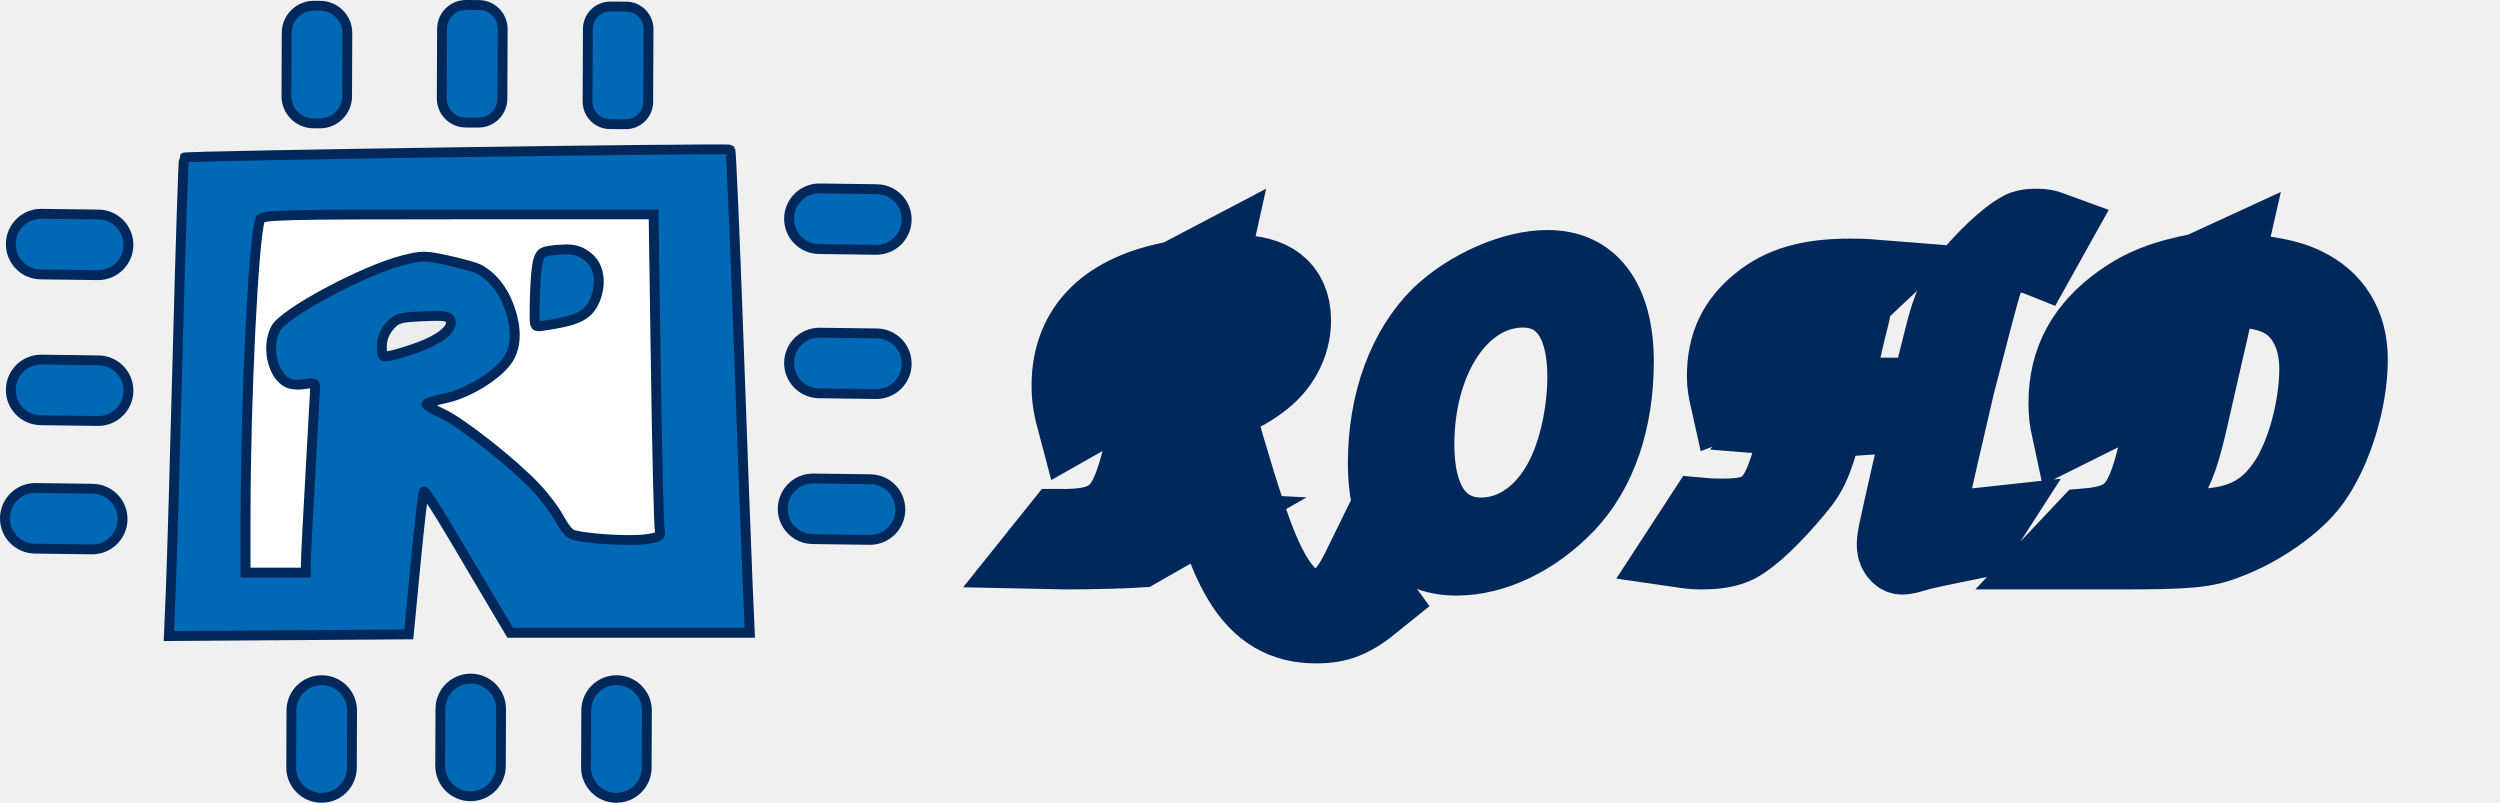
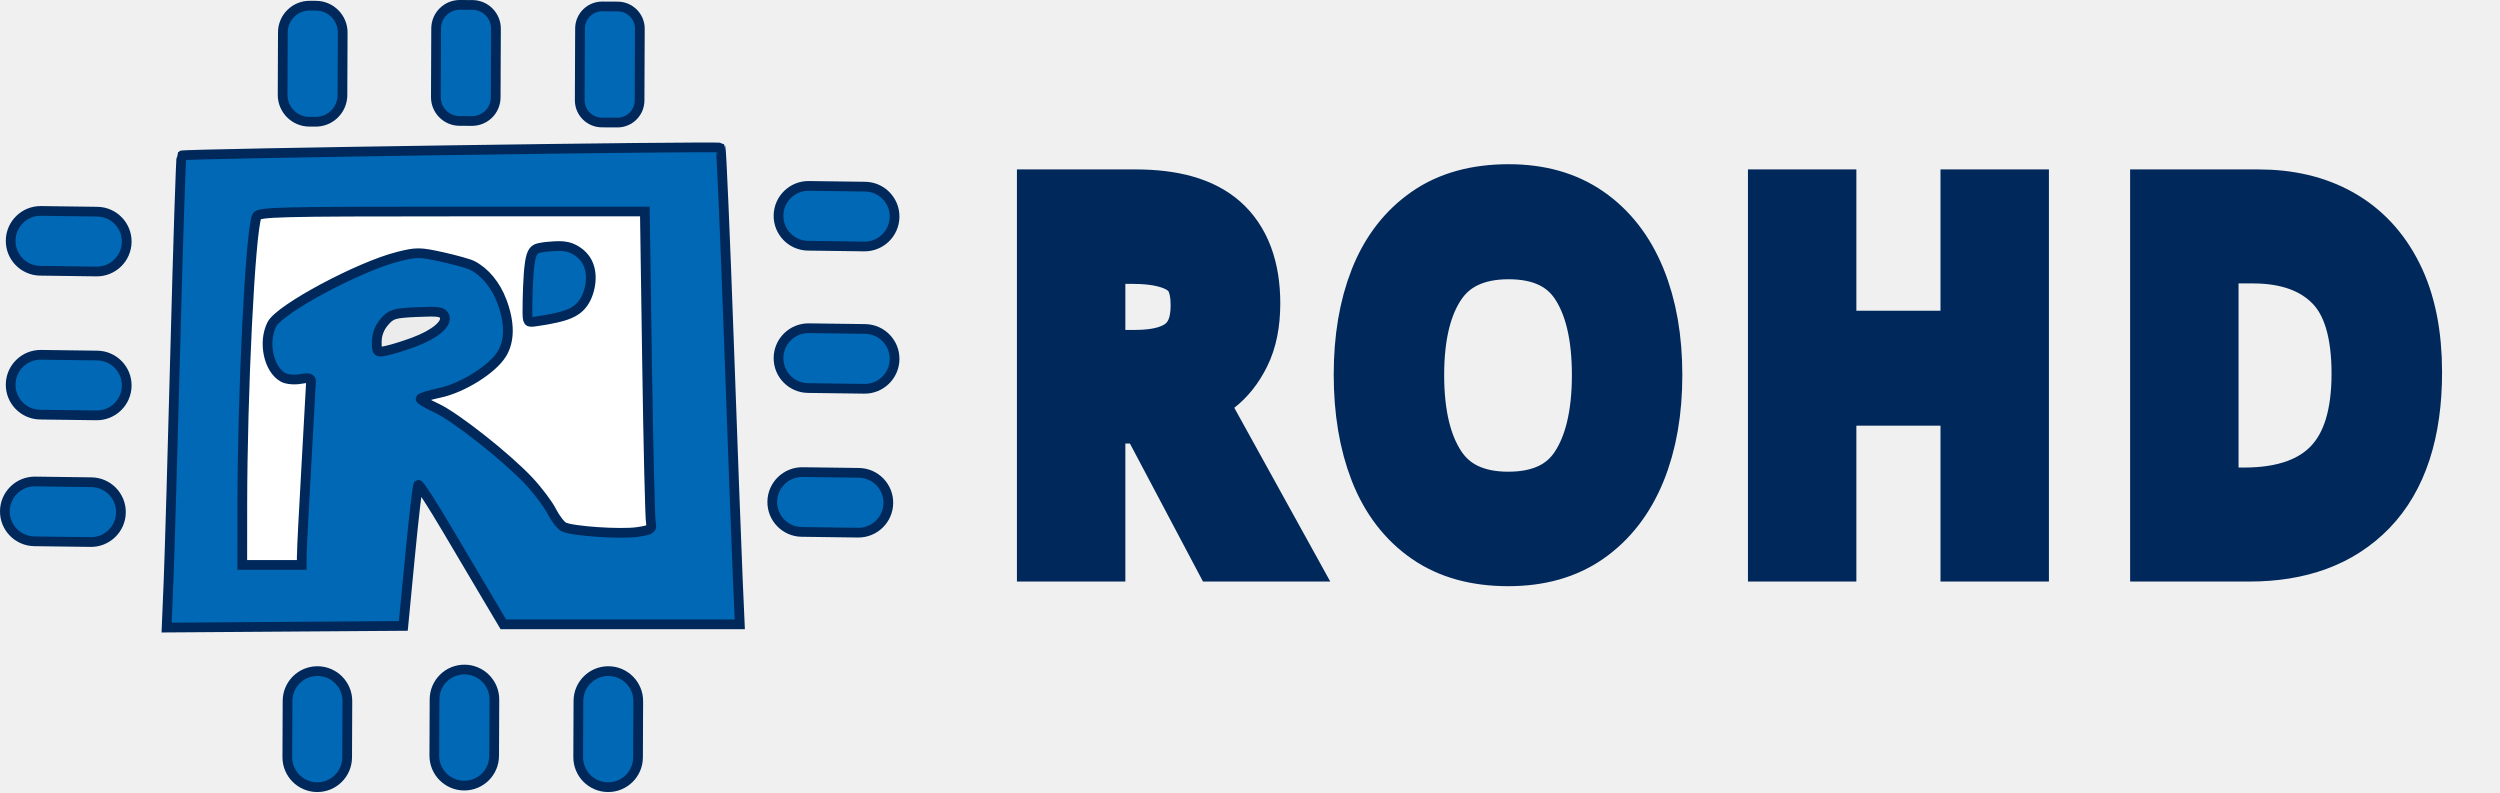
- <svg xmlns="http://www.w3.org/2000/svg" version="1.1" id="svg5448" width="134.168mm" height="43.082mm" viewBox="0 0 507.091 162.829" xml:space="preserve">
+ <svg xmlns="http://www.w3.org/2000/svg" version="1.1" id="svg5448" width="135.985mm" height="43.082mm" viewBox="0 0 513.958 162.829" xml:space="preserve">
  <defs id="defs5452">
    <clipPath clipPathUnits="userSpaceOnUse" id="clipPath5462">
      <rect style="opacity:0.5;fill:none;stroke:#000000;stroke-width:10.972" id="rect5464" width="203.359" height="185.172" x="351.86" y="153.166" />
    </clipPath>
  </defs>
  <g id="g5454" transform="translate(-442.6169,-125.5382)">
    <path style="opacity:1;fill:#000000;stroke:#000000;stroke-width:2.976;stroke-dasharray:none" d="m 480.798,158.397 -2.53,95.189 46.176,-0.322 3.163,-32.802 18.976,32.159 h 46.809 l -3.479,-95.833 z" id="path6678" />
    <path style="opacity:1;fill:#ffffff;stroke:#000000;stroke-width:2;stroke-dasharray:none" d="m 492.811,180.319 c -0.922,12.489 -1.464,37.571 -1.626,50.059 -0.162,12.488 0.054,12.384 2.656,12.384 2.602,1.1e-4 7.588,0.105 9.919,0.053 2.331,-0.052 2.006,-0.261 2.276,-7.315 0.27,-7.054 1.138,-20.954 1.463,-27.956 0.326,-7.002 0.109,-7.107 -0.759,-6.585 -0.868,0.522 -2.385,1.672 -3.74,1.777 -1.355,0.105 -2.547,-0.836 -3.36,-2.142 -0.813,-1.306 -1.247,-2.978 -1.193,-4.599 0.054,-1.62 0.596,-3.188 1.789,-4.495 1.193,-1.307 3.036,-2.352 6.667,-4.285 3.632,-1.933 9.052,-4.755 13.009,-6.375 3.957,-1.62 6.45,-2.038 8.673,-2.038 2.222,2e-4 4.174,0.418 6.45,0.993 2.277,0.575 4.878,1.306 6.612,2.718 1.734,1.411 2.601,3.501 3.252,5.487 0.65,1.986 1.084,3.867 1.138,5.486 0.054,1.62 -0.271,2.978 -1.247,4.389 -0.976,1.411 -2.602,2.874 -4.282,4.075 -1.68,1.202 -3.415,2.142 -5.582,2.769 -2.168,0.627 -4.769,0.941 -6.233,1.516 -1.464,0.575 -1.789,1.411 -0.759,2.195 1.031,0.784 3.415,1.515 5.746,2.822 2.331,1.307 4.607,3.188 7.317,5.33 2.71,2.142 5.854,4.546 8.455,7.159 2.602,2.613 4.661,5.435 5.799,7.577 1.138,2.142 1.355,3.606 4.553,4.284 3.198,0.679 9.377,0.574 12.9,0.522 3.523,-0.052 4.39,-0.052 4.716,-0.156 0.325,-0.104 0.108,-0.313 -0.163,-11.548 -0.272,-11.235 -0.597,-33.495 -0.705,-44.73 -0.109,-11.235 -1e-4,-11.444 -0.108,-11.549 -0.108,-0.105 -0.433,-0.105 -12.737,-0.157 -12.304,-0.052 -36.586,-0.157 -49.811,-0.157 -13.225,-3e-5 -15.393,0.104 -17.128,0.105 -1.734,7e-5 -3.035,-0.104 -3.957,12.385 z" id="path6682" />
    <path style="opacity:1;fill:#ececec;stroke:#000000;stroke-width:3;stroke-dasharray:none" d="m 519.808,192.007 c -1.018,2.09 -1.018,5.305 -0.965,6.698 0.053,1.393 0.161,0.964 2.197,0.375 2.037,-0.59 6.002,-1.34 9.002,-2.787 3,-1.447 5.036,-3.59 5.573,-5.036 0.536,-1.446 -0.428,-2.197 -2.464,-2.626 -2.036,-0.429 -5.144,-0.536 -7.716,-0.108 -2.572,0.429 -4.609,1.393 -5.627,3.483 z" id="path6686" />
    <rect style="opacity:1;fill:#0168b5;fill-opacity:1;stroke:#00285a;stroke-width:2;stroke-dasharray:none;stroke-opacity:1" id="rect6745-1-69" width="23.861" height="12.3" x="123.999" y="-513.602" transform="matrix(-0.00405218,0.9999918,-0.9999858,-0.00533656,0,0)" ry="5.51" />
    <rect style="opacity:1;fill:#0168b5;fill-opacity:1;stroke:#00285a;stroke-width:2;stroke-dasharray:none;stroke-opacity:1" id="rect6745-1-69-3" width="23.861" height="12.3" x="260.792" y="-515.121" transform="matrix(-0.00405218,0.9999918,-0.9999858,-0.00533656,0,0)" ry="6.15" />
    <rect style="opacity:1;fill:#0168b5;fill-opacity:1;stroke:#00285a;stroke-width:2;stroke-dasharray:none;stroke-opacity:1" id="rect6745-1-69-3-0" width="23.861" height="12.3" x="-471.155" y="-175.245" transform="matrix(-0.9999132,-0.01317475,0.01445902,-0.9998955,0,0)" ry="6.15" />
    <rect style="opacity:1;fill:#0168b5;fill-opacity:1;stroke:#00285a;stroke-width:2;stroke-dasharray:none;stroke-opacity:1" id="rect6745-1-69-3-0-6" width="23.861" height="12.3" x="-628.922" y="-168.021" transform="matrix(-0.9999132,-0.01317475,0.01445902,-0.9998955,0,0)" ry="6.15" />
    <rect style="opacity:1;fill:#0168b5;fill-opacity:1;stroke:#00285a;stroke-width:2;stroke-dasharray:none;stroke-opacity:1" id="rect6745-1-69-3-0-6-7" width="23.861" height="12.3" x="-629.345" y="-197.276" transform="matrix(-0.9999132,-0.01317475,0.01445902,-0.9998955,0,0)" ry="6.15" />
    <rect style="opacity:1;fill:#0168b5;fill-opacity:1;stroke:#00285a;stroke-width:2;stroke-dasharray:none;stroke-opacity:1" id="rect6745-1-69-3-0-6-7-4" width="23.861" height="12.3" x="-628.487" y="-226.868" transform="matrix(-0.9999132,-0.01317475,0.01445902,-0.9998955,0,0)" ry="6.15" />
    <rect style="opacity:1;fill:#0168b5;fill-opacity:1;stroke:#00285a;stroke-width:2;stroke-dasharray:none;stroke-opacity:1" id="rect6745-1-69-3-0-4" width="23.861" height="12.3" x="-471.582" y="-204.82" transform="matrix(-0.9999132,-0.01317475,0.01445902,-0.9998955,0,0)" ry="6.15" />
    <rect style="fill:#0168b5;fill-opacity:1;stroke:#00285a;stroke-width:2;stroke-dasharray:none;stroke-opacity:1" id="rect6745-1-69-3-0-4-9" width="23.861" height="12.3" x="-470.767" y="-230.876" transform="matrix(-0.9999132,-0.01317475,0.01445902,-0.9998955,0,0)" ry="6.15" />
    <rect style="opacity:1;fill:#0168b5;fill-opacity:1;stroke:#00285a;stroke-width:2;stroke-dasharray:none;stroke-opacity:1" id="rect6745-1-69-3-4" width="23.861" height="12.3" x="260.309" y="-545.34" transform="matrix(-0.00405218,0.9999918,-0.9999858,-0.00533656,0,0)" ry="6.15" />
    <rect style="opacity:1;fill:#0168b5;fill-opacity:1;stroke:#00285a;stroke-width:2;stroke-dasharray:none;stroke-opacity:1" id="rect6745-1-69-3-4-2" width="23.861" height="12.3" x="260.473" y="-574.92" transform="matrix(-0.00405218,0.9999918,-0.9999858,-0.00533656,0,0)" ry="6.15" />
    <rect style="opacity:1;fill:#0168b5;fill-opacity:1;stroke:#00285a;stroke-width:2;stroke-dasharray:none;stroke-opacity:1" id="rect6745-1-69-2" width="23.861" height="12.3" x="123.67" y="-545.108" transform="matrix(-0.00405218,0.9999918,-0.9999858,-0.00533656,0,0)" ry="4.869" />
    <rect style="opacity:1;fill:#0168b5;fill-opacity:1;stroke:#00285a;stroke-width:2;stroke-dasharray:none;stroke-opacity:1" id="rect6745-1-69-2-0" width="23.861" height="12.3" x="123.834" y="-574.688" transform="matrix(-0.00405218,0.9999918,-0.9999858,-0.00533656,0,0)" ry="4.558" />
    <path style="opacity:1;fill:#0168b5;fill-opacity:1;stroke:#00285a;stroke-width:2;stroke-dasharray:none;stroke-opacity:1" d="m 551.529,179.629 c -0.375,2.573 -0.482,7.395 -0.482,9.806 5.1e-4,2.411 0.108,2.411 1.608,2.196 1.5,-0.214 4.394,-0.643 6.376,-1.34 1.982,-0.697 3.054,-1.661 3.804,-2.947 0.75,-1.286 1.179,-2.893 1.233,-4.393 0.054,-1.5 -0.268,-2.893 -1.017,-4.019 -0.75,-1.125 -1.929,-1.983 -3.054,-2.412 -1.125,-0.429 -2.197,-0.429 -3.322,-0.376 -1.125,0.054 -2.304,0.161 -3.215,0.375 -0.911,0.214 -1.554,0.536 -1.929,3.108 z" id="path7721" />
    <path style="opacity:1;fill:#0168b5;fill-opacity:1;stroke:#00285a;stroke-width:2;stroke-dasharray:none;stroke-opacity:1" d="m 41.745,133.271 c 0.217,-5.221 0.849,-26.998 1.404,-48.394 0.556,-21.396 1.131,-39.024 1.278,-39.173 0.375,-0.379 110.441,-1.97 110.809,-1.601 0.165,0.165 0.94,18.16 1.721,39.988 0.781,21.828 1.603,43.811 1.825,48.851 l 0.405,9.163 H 134.886 110.584 l -2.959,-4.983 c -1.628,-2.741 -5.491,-9.267 -8.586,-14.502 -3.094,-5.235 -5.77,-9.376 -5.945,-9.2 -0.175,0.175 -0.94,6.774 -1.7,14.663 l -1.381,14.344 -24.331,0.169 -24.331,0.169 z m 27.393,-5.473 c 0.008,-1.149 0.435,-9.468 0.951,-18.486 0.515,-9.018 0.943,-16.772 0.951,-17.23 0.01,-0.6 -0.597,-0.718 -2.169,-0.423 -1.219,0.229 -2.778,0.091 -3.53,-0.311 -3.021,-1.617 -4.231,-7.286 -2.336,-10.95 1.633,-3.157 17.909,-11.87 25.949,-13.89 3.764,-0.946 4.453,-0.941 9.002,0.064 2.709,0.599 5.505,1.381 6.212,1.738 2.605,1.315 4.852,4.033 6.107,7.386 1.658,4.432 1.647,8.126 -0.031,10.842 -1.943,3.144 -8.07,6.974 -12.741,7.966 -2.169,0.46 -3.944,1.016 -3.944,1.235 0,0.219 1.454,1.065 3.232,1.881 3.874,1.777 14.443,10.111 19.042,15.014 1.818,1.938 3.916,4.722 4.664,6.188 0.748,1.465 1.865,2.928 2.482,3.251 1.666,0.87 11.766,1.556 15.24,1.035 2.662,-0.399 2.983,-0.616 2.695,-1.819 -0.18,-0.751 -0.533,-15.472 -0.786,-32.713 L 139.668,57.228 H 99.964 c -35.593,0 -39.745,0.105 -40.095,1.016 -1.328,3.461 -2.944,36.031 -2.956,59.588 l -0.006,12.056 h 6.109 6.109 l 0.014,-2.09 z M 92.143,84.098 c 4.355,-1.618 6.927,-3.766 6.34,-5.296 -0.377,-0.982 -1.13,-1.102 -5.635,-0.897 -4.754,0.216 -5.333,0.39 -6.746,2.033 -0.999,1.162 -1.545,2.597 -1.545,4.062 0,2.22 0.042,2.257 2.09,1.815 1.149,-0.248 3.623,-1.02 5.497,-1.717 z" id="path24425" transform="translate(435.5199,111.7908)" />
    <text xml:space="preserve" style="white-space:pre;inline-size:60.786;display:inline;fill:#00285a;stroke:#00285a;stroke-width:2;paint-order:fill markers stroke" x="646.105" y="202.134" id="text2500" />
    <text xml:space="preserve" style="font-style:normal;font-variant:normal;font-weight:normal;font-stretch:normal;font-size:12px;font-family:'Century Schoolbook';-inkscape-font-specification:'Century Schoolbook, Normal';font-variant-ligatures:normal;font-variant-caps:normal;font-variant-numeric:normal;font-variant-east-asian:normal;fill:#00285a;stroke:#00285a;stroke-width:2;paint-order:fill markers stroke" x="631.959" y="243.608" id="text2554">
      <tspan id="tspan2552" x="631.959" y="243.608" />
    </text>
-     <text xml:space="preserve" style="font-style:normal;font-variant:normal;font-weight:normal;font-stretch:normal;font-size:91.386px;font-family:'Book Antiqua';-inkscape-font-specification:'Book Antiqua, Normal';font-variant-ligatures:normal;font-variant-caps:normal;font-variant-numeric:normal;font-variant-east-asian:normal;letter-spacing:15px;word-spacing:0px;fill:#0168b5;fill-opacity:1;stroke:#00285a;stroke-width:15.231;paint-order:fill markers stroke" x="684.821" y="225.197" id="text2558" transform="scale(0.949883,1.052761)">
-       <tspan id="tspan2556" x="684.821" y="225.197" style="font-style:normal;font-variant:normal;font-weight:normal;font-stretch:normal;font-size:91.386px;font-family:'Comic Sans MS';-inkscape-font-specification:'Comic Sans MS, Normal';font-variant-ligatures:normal;font-variant-caps:normal;font-variant-numeric:normal;font-variant-east-asian:normal;fill:#0168b5;fill-opacity:1;stroke-width:15.231">ROHD</tspan>
+     <text xml:space="preserve" style="font-style:normal;font-variant:normal;font-weight:normal;font-stretch:normal;font-size:91.386px;font-family:sans-serif;-inkscape-font-specification:'sans-serif, Normal';font-variant-ligatures:normal;font-variant-caps:normal;font-variant-numeric:normal;font-variant-east-asian:normal;letter-spacing:15px;word-spacing:0px;fill:#0168b5;fill-opacity:1;stroke:#00285a;stroke-width:15.231;paint-order:fill markers stroke" x="684.821" y="225.197" id="text2558" transform="scale(0.949883,1.052761)">
+       <tspan id="tspan2556" x="684.821" y="225.197" style="font-style:normal;font-variant:normal;font-weight:normal;font-stretch:normal;font-size:91.386px;font-family:sans-serif;-inkscape-font-specification:'sans-serif, Normal';font-variant-ligatures:normal;font-variant-caps:normal;font-variant-numeric:normal;font-variant-east-asian:normal;fill:#0168b5;fill-opacity:1;stroke-width:15.231">ROHD</tspan>
    </text>
  </g>
</svg>
